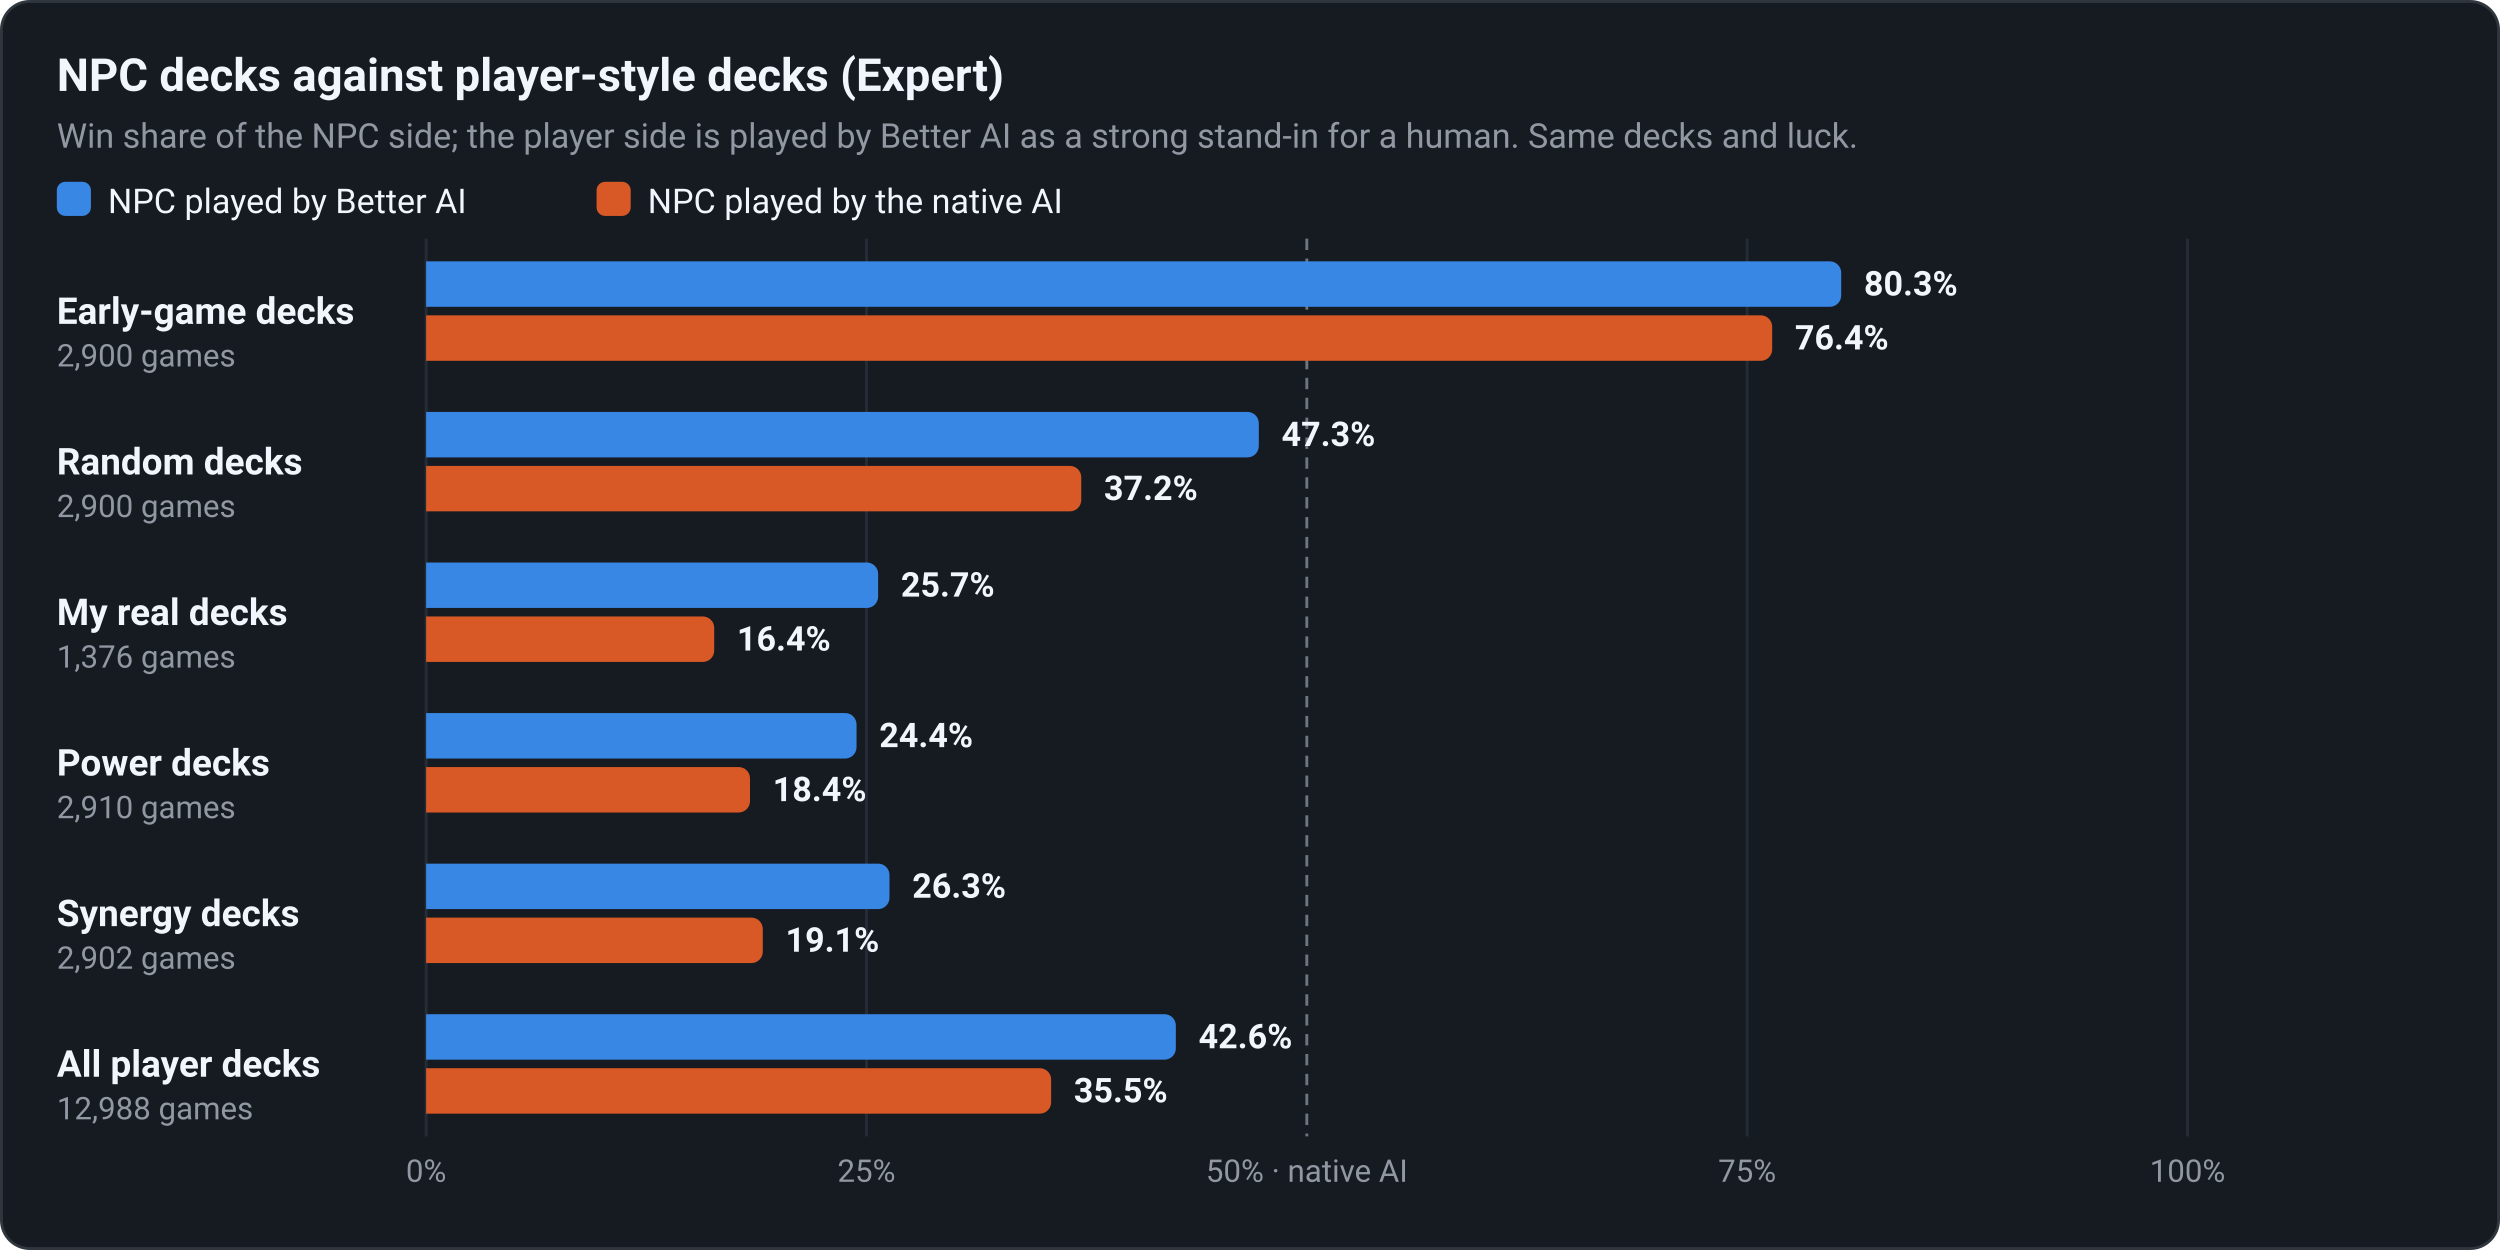
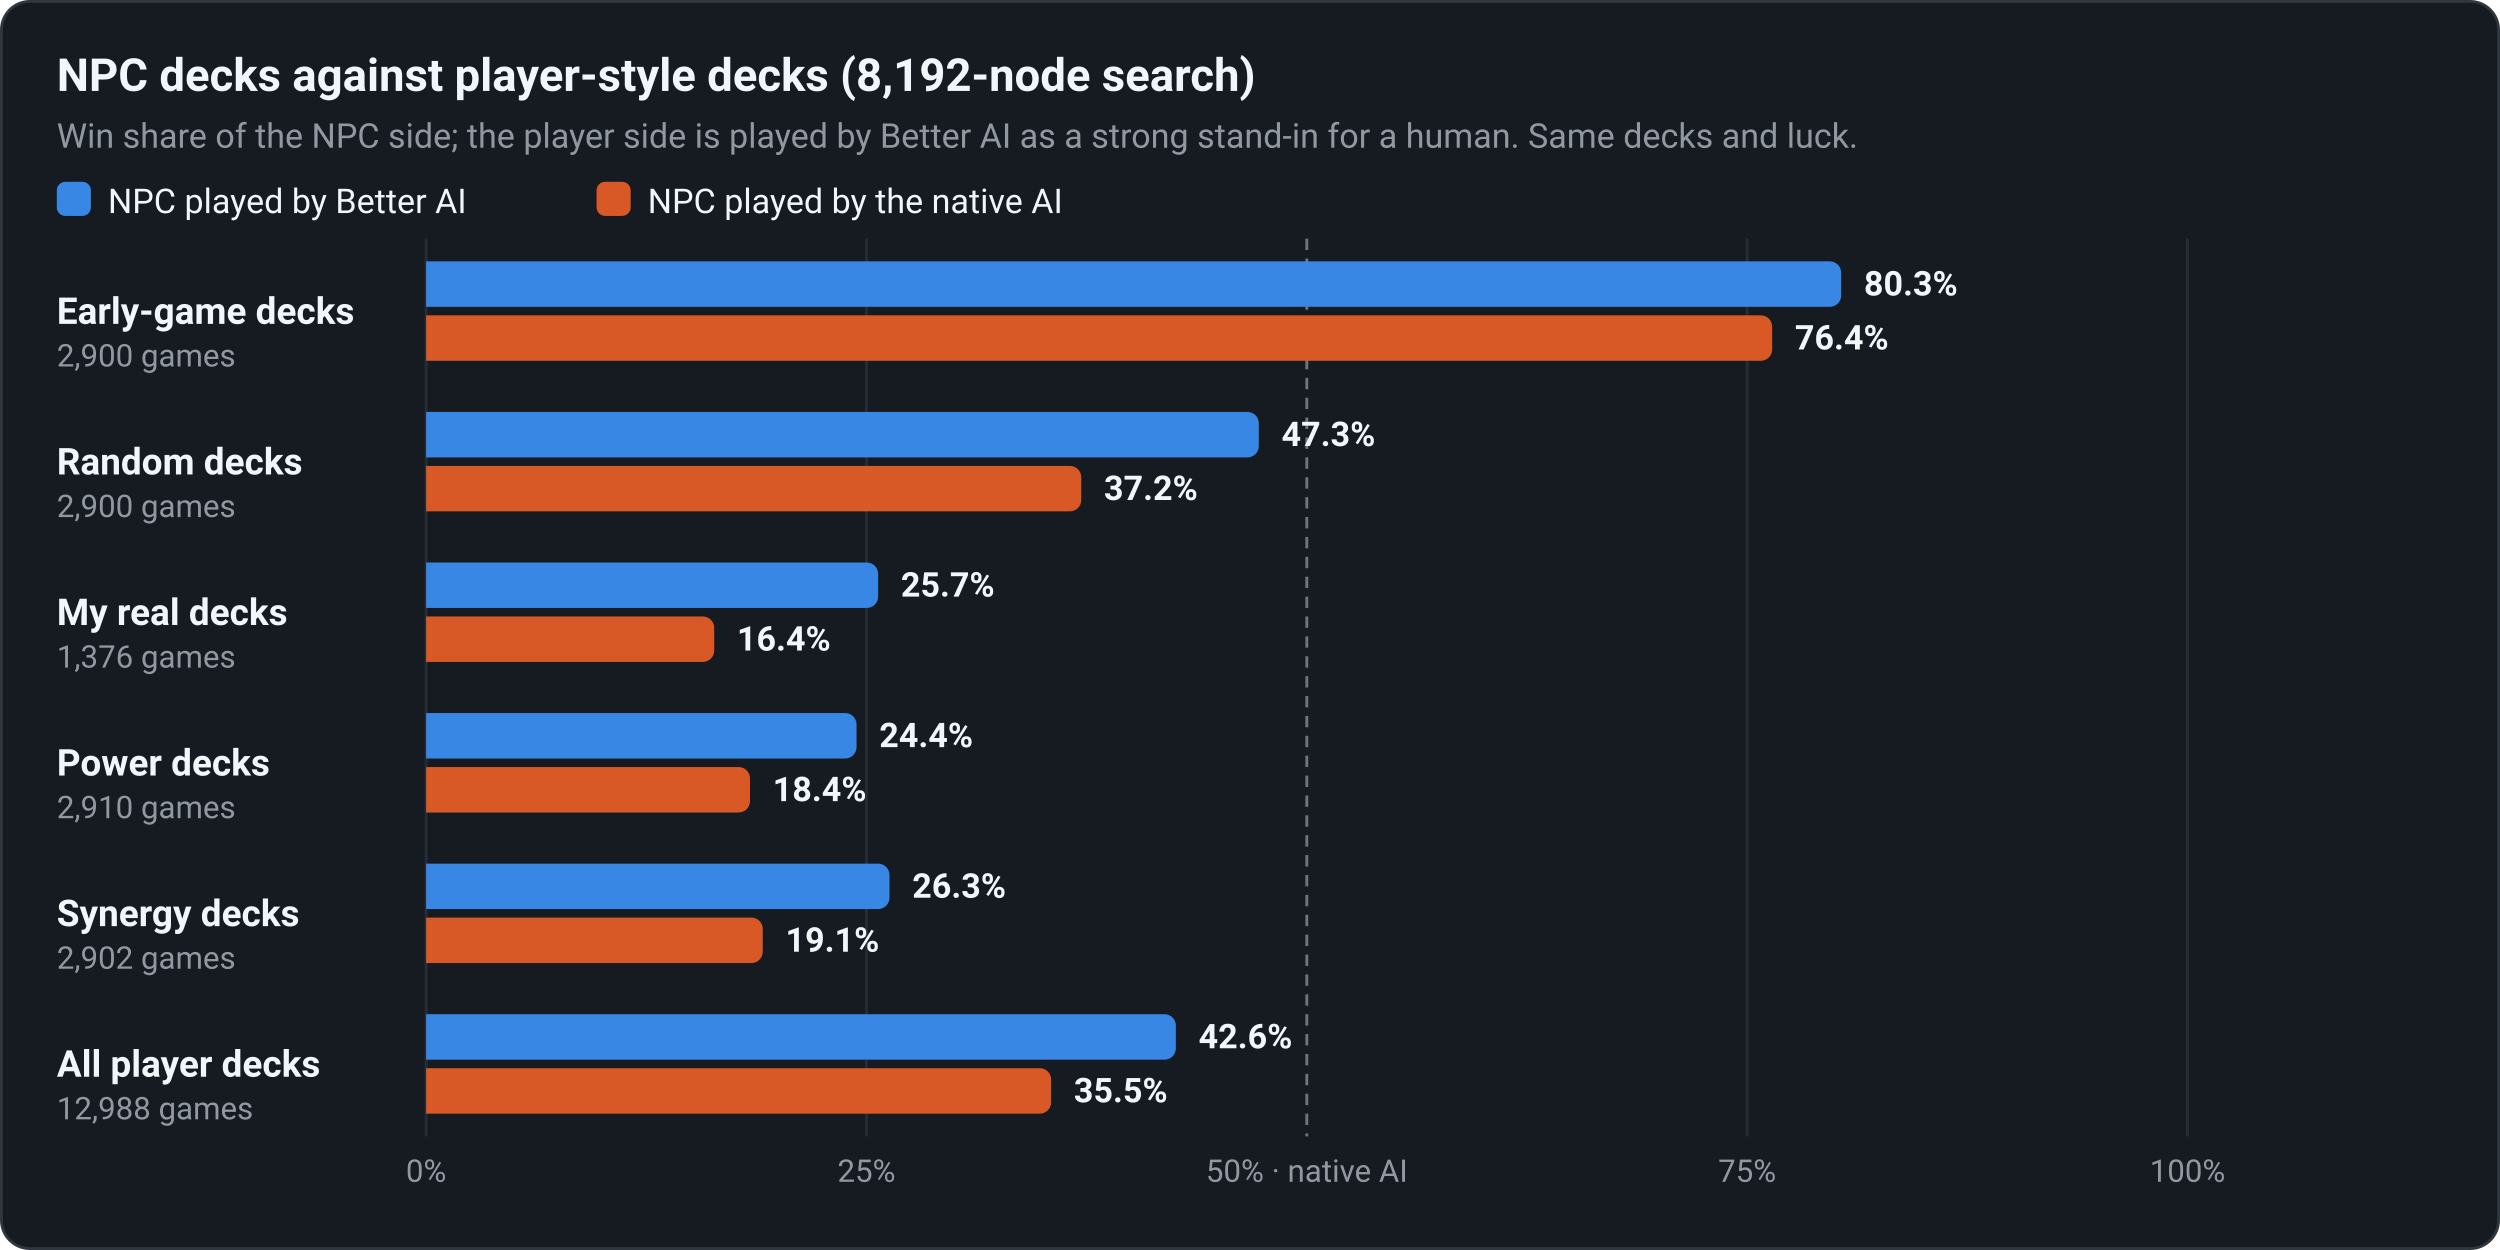
- <svg xmlns="http://www.w3.org/2000/svg" width="880" height="440" viewBox="0 0 880 440" font-family="system-ui,-apple-system,'Segoe UI',Roboto,Helvetica,Arial,sans-serif" role="img" aria-label="NPC decks against player-style decks (Expert)">
+ <svg xmlns="http://www.w3.org/2000/svg" width="880" height="440" viewBox="0 0 880 440" font-family="system-ui,-apple-system,'Segoe UI',Roboto,Helvetica,Arial,sans-serif" role="img" aria-label="NPC decks against player-style decks (8,192-node search)">
  <rect x="0.5" y="0.5" width="879" height="439" rx="10" fill="#161b22" stroke="#30363d" />
-   <text x="20.0" y="32.0" fill="#f0f6fc" font-size="16" font-weight="600" text-anchor="start">NPC decks against player-style decks (Expert)</text>
+   <text x="20.0" y="32.0" fill="#f0f6fc" font-size="16" font-weight="600" text-anchor="start">NPC decks against player-style decks (8,192-node search)</text>
  <text x="20.0" y="52.0" fill="#9198a1" font-size="12" font-weight="400" text-anchor="start">Win share of the NPC side; the player side is played by Better AI as a strong stand-in for a human. Same decks and luck.</text>
  <line x1="150.0" y1="84" x2="150.0" y2="400" stroke="#262c36" stroke-width="1" />
  <text x="150.0" y="416.0" fill="#9198a1" font-size="11" font-weight="400" text-anchor="middle">0%</text>
  <line x1="305.0" y1="84" x2="305.0" y2="400" stroke="#262c36" stroke-width="1" />
  <text x="305.0" y="416.0" fill="#9198a1" font-size="11" font-weight="400" text-anchor="middle">25%</text>
  <line x1="460.0" y1="84" x2="460.0" y2="400" stroke="#6e7681" stroke-width="1" stroke-dasharray="4 3" />
  <text x="460.0" y="416.0" fill="#9198a1" font-size="11" font-weight="400" text-anchor="middle">50% · native AI</text>
  <line x1="615.0" y1="84" x2="615.0" y2="400" stroke="#262c36" stroke-width="1" />
  <text x="615.0" y="416.0" fill="#9198a1" font-size="11" font-weight="400" text-anchor="middle">75%</text>
  <line x1="770.0" y1="84" x2="770.0" y2="400" stroke="#262c36" stroke-width="1" />
  <text x="770.0" y="416.0" fill="#9198a1" font-size="11" font-weight="400" text-anchor="middle">100%</text>
  <rect x="20" y="64" width="12" height="12" rx="3" fill="#3987e5" />
  <text x="38.0" y="75.0" fill="#f0f6fc" font-size="12" font-weight="400" text-anchor="start">NPC played by Better AI</text>
  <rect x="210" y="64" width="12" height="12" rx="3" fill="#d95926" />
  <text x="228.0" y="75.0" fill="#f0f6fc" font-size="12" font-weight="400" text-anchor="start">NPC played by the native AI</text>
  <text x="20.0" y="114.0" fill="#f0f6fc" font-size="13" font-weight="600" text-anchor="start">Early-game decks</text>
  <text x="20.0" y="129.0" fill="#9198a1" font-size="11" font-weight="400" text-anchor="start">2,900 games</text>
  <path d="M150.0,92.0 H644.1 A4,4 0 0 1 648.1,96.0 V104.0 A4,4 0 0 1 644.1,108.0 H150.0 Z" fill="#3987e5" />
  <text x="656.1" y="104.0" fill="#f0f6fc" font-size="12" font-weight="600" text-anchor="start">80.3%</text>
  <path d="M150.0,111.0 H619.8 A4,4 0 0 1 623.8,115.0 V123.0 A4,4 0 0 1 619.8,127.0 H150.0 Z" fill="#d95926" />
  <text x="631.8" y="123.0" fill="#f0f6fc" font-size="12" font-weight="600" text-anchor="start">76.4%</text>
  <text x="20.0" y="167.0" fill="#f0f6fc" font-size="13" font-weight="600" text-anchor="start">Random decks</text>
  <text x="20.0" y="182.0" fill="#9198a1" font-size="11" font-weight="400" text-anchor="start">2,900 games</text>
  <path d="M150.0,145.0 H439.1 A4,4 0 0 1 443.1,149.0 V157.0 A4,4 0 0 1 439.1,161.0 H150.0 Z" fill="#3987e5" />
  <text x="451.1" y="157.0" fill="#f0f6fc" font-size="12" font-weight="600" text-anchor="start">47.3%</text>
  <path d="M150.0,164.0 H376.6 A4,4 0 0 1 380.6,168.0 V176.0 A4,4 0 0 1 376.6,180.0 H150.0 Z" fill="#d95926" />
  <text x="388.6" y="176.0" fill="#f0f6fc" font-size="12" font-weight="600" text-anchor="start">37.2%</text>
  <text x="20.0" y="220.0" fill="#f0f6fc" font-size="13" font-weight="600" text-anchor="start">My real decks</text>
  <text x="20.0" y="235.0" fill="#9198a1" font-size="11" font-weight="400" text-anchor="start">1,376 games</text>
  <path d="M150.0,198.0 H305.1 A4,4 0 0 1 309.1,202.0 V210.0 A4,4 0 0 1 305.1,214.0 H150.0 Z" fill="#3987e5" />
  <text x="317.1" y="210.0" fill="#f0f6fc" font-size="12" font-weight="600" text-anchor="start">25.7%</text>
  <path d="M150.0,217.0 H247.4 A4,4 0 0 1 251.4,221.0 V229.0 A4,4 0 0 1 247.4,233.0 H150.0 Z" fill="#d95926" />
  <text x="259.4" y="229.0" fill="#f0f6fc" font-size="12" font-weight="600" text-anchor="start">16.4%</text>
  <text x="20.0" y="273.0" fill="#f0f6fc" font-size="13" font-weight="600" text-anchor="start">Power decks</text>
  <text x="20.0" y="288.0" fill="#9198a1" font-size="11" font-weight="400" text-anchor="start">2,910 games</text>
  <path d="M150.0,251.0 H297.5 A4,4 0 0 1 301.5,255.0 V263.0 A4,4 0 0 1 297.5,267.0 H150.0 Z" fill="#3987e5" />
  <text x="309.5" y="263.0" fill="#f0f6fc" font-size="12" font-weight="600" text-anchor="start">24.4%</text>
  <path d="M150.0,270.0 H260.0 A4,4 0 0 1 264.0,274.0 V282.0 A4,4 0 0 1 260.0,286.0 H150.0 Z" fill="#d95926" />
  <text x="272.0" y="282.0" fill="#f0f6fc" font-size="12" font-weight="600" text-anchor="start">18.4%</text>
  <text x="20.0" y="326.0" fill="#f0f6fc" font-size="13" font-weight="600" text-anchor="start">Synergy decks</text>
  <text x="20.0" y="341.0" fill="#9198a1" font-size="11" font-weight="400" text-anchor="start">2,902 games</text>
  <path d="M150.0,304.0 H309.1 A4,4 0 0 1 313.1,308.0 V316.0 A4,4 0 0 1 309.1,320.0 H150.0 Z" fill="#3987e5" />
  <text x="321.1" y="316.0" fill="#f0f6fc" font-size="12" font-weight="600" text-anchor="start">26.3%</text>
  <path d="M150.0,323.0 H264.5 A4,4 0 0 1 268.5,327.0 V335.0 A4,4 0 0 1 264.5,339.0 H150.0 Z" fill="#d95926" />
  <text x="276.5" y="335.0" fill="#f0f6fc" font-size="12" font-weight="600" text-anchor="start">19.1%</text>
  <text x="20.0" y="379.0" fill="#f0f6fc" font-size="13" font-weight="600" text-anchor="start">All player decks</text>
  <text x="20.0" y="394.0" fill="#9198a1" font-size="11" font-weight="400" text-anchor="start">12,988 games</text>
  <path d="M150.0,357.0 H409.9 A4,4 0 0 1 413.9,361.0 V369.0 A4,4 0 0 1 409.9,373.0 H150.0 Z" fill="#3987e5" />
  <text x="421.9" y="369.0" fill="#f0f6fc" font-size="12" font-weight="600" text-anchor="start">42.6%</text>
  <path d="M150.0,376.0 H366.0 A4,4 0 0 1 370.0,380.0 V388.0 A4,4 0 0 1 366.0,392.0 H150.0 Z" fill="#d95926" />
  <text x="378.0" y="388.0" fill="#f0f6fc" font-size="12" font-weight="600" text-anchor="start">35.5%</text>
</svg>
